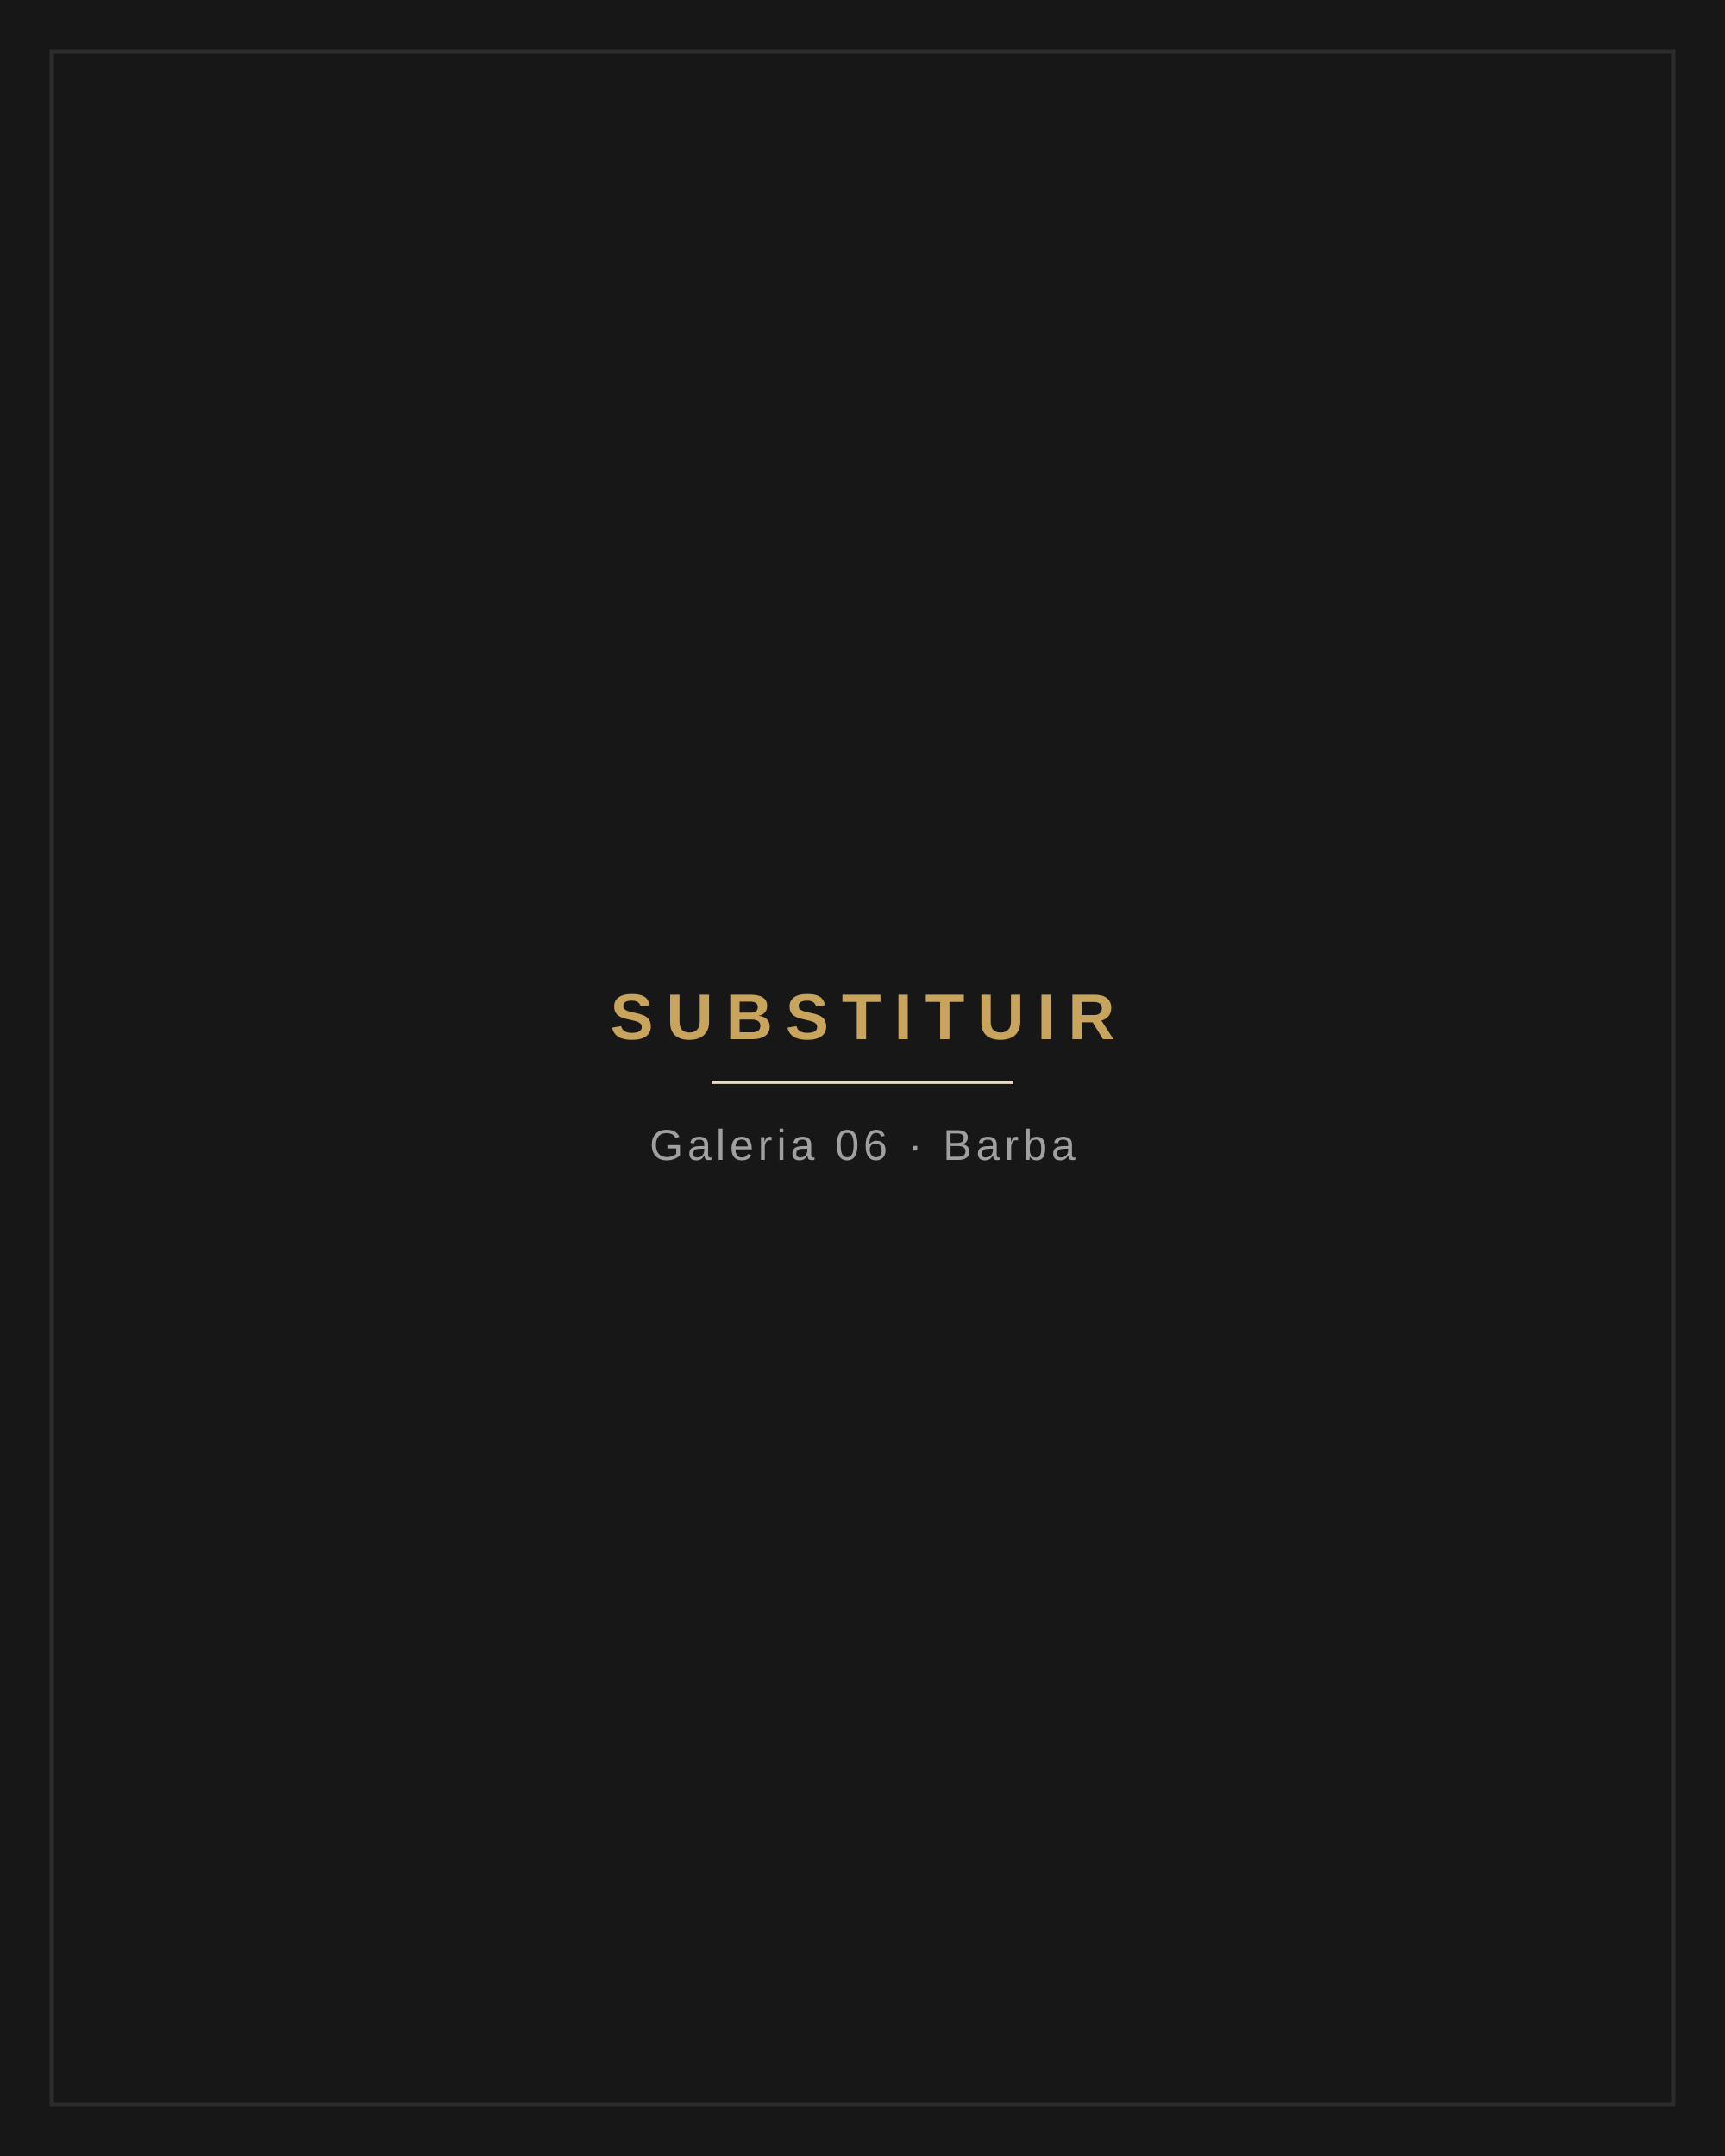
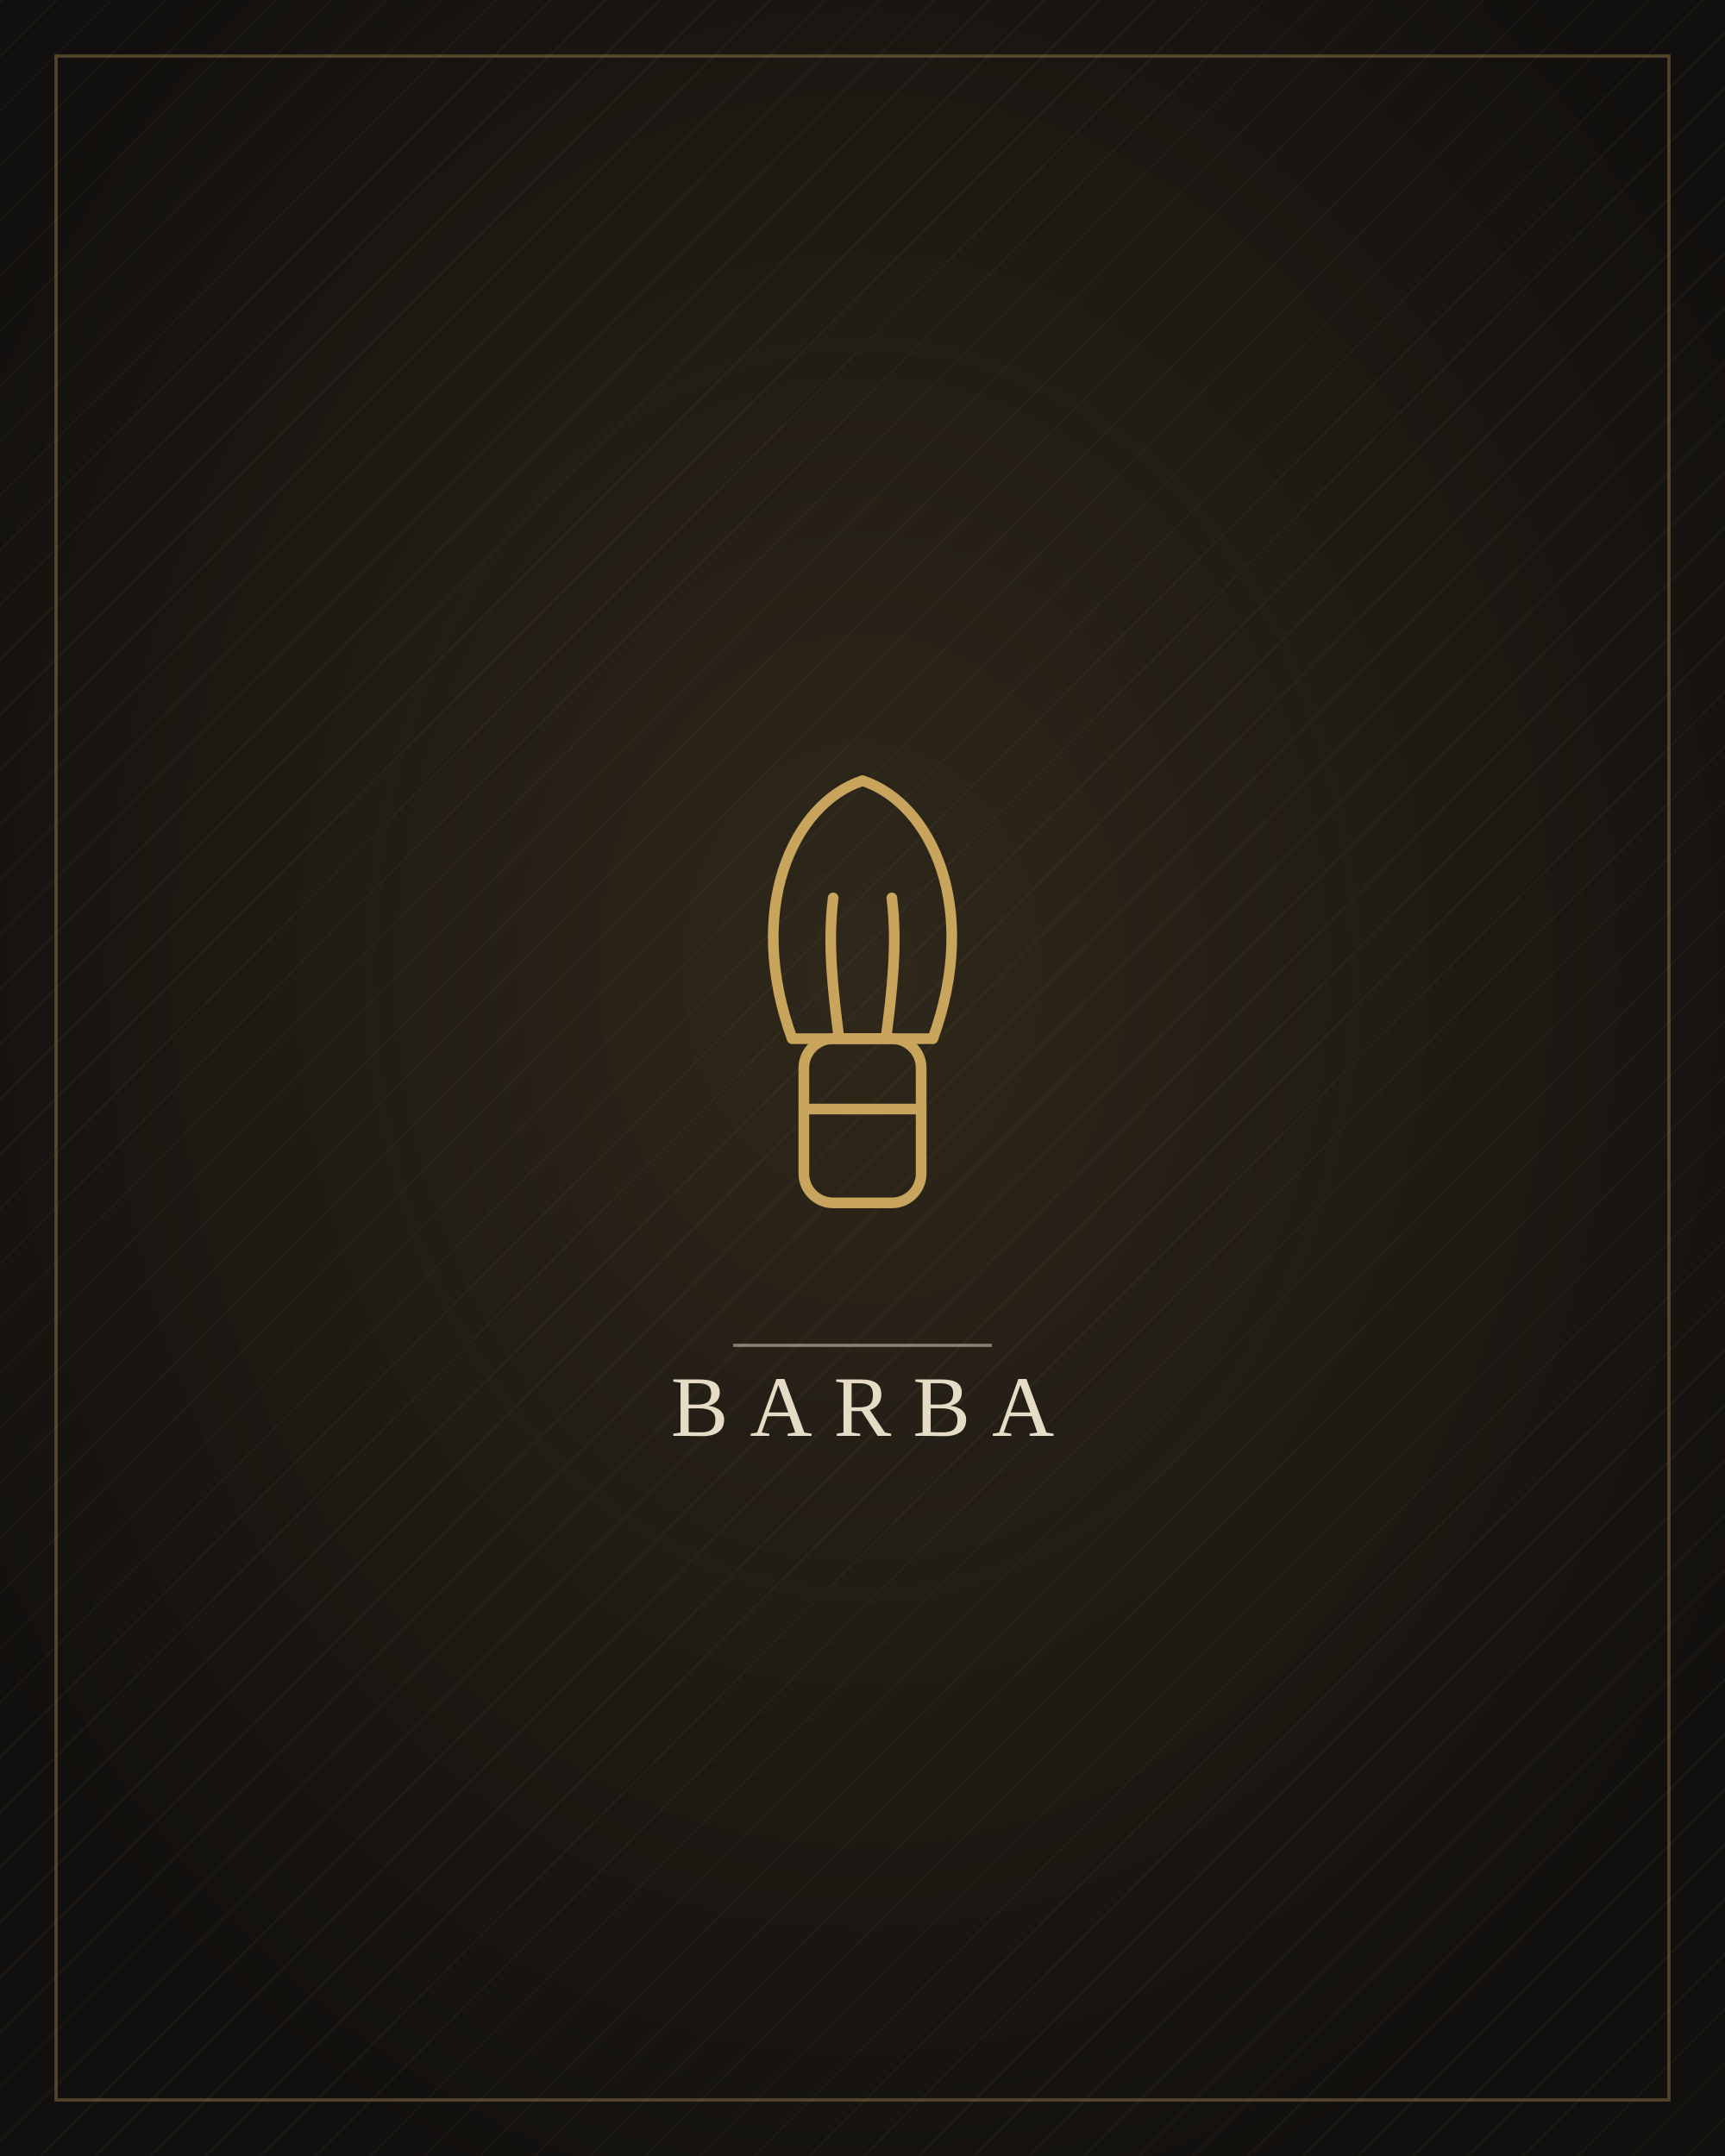
<svg xmlns="http://www.w3.org/2000/svg" width="800" height="1000" viewBox="0 0 800 1000">
-   <rect width="800" height="1000" fill="#171717" />
-   <rect x="24" y="24" width="752" height="952" fill="none" stroke="#2C2C2C" stroke-width="2" />
-   <line x1="330" y1="502" x2="470" y2="502" stroke="#E6DCC6" stroke-width="1.5" />
-   <text x="400" y="482" fill="#C9A45C" font-family="Arial, Helvetica, sans-serif" font-size="30" font-weight="700" letter-spacing="6" text-anchor="middle">SUBSTITUIR</text>
-   <text x="400" y="538" fill="#A0A0A0" font-family="Arial, Helvetica, sans-serif" font-size="20" letter-spacing="2" text-anchor="middle">Galeria 06 · Barba</text>
+   <defs>
+     <pattern id="linhas" width="18" height="18" patternUnits="userSpaceOnUse" patternTransform="rotate(45)">
+       <line x1="0" y1="0" x2="0" y2="18" stroke="#E6DCC6" stroke-opacity=".035" stroke-width="2" />
+     </pattern>
+     <radialGradient id="brilho" cx="50%" cy="45%" r="60%">
+       <stop offset="0" stop-color="#C9A45C" stop-opacity=".16" />
+       <stop offset="1" stop-color="#C9A45C" stop-opacity="0" />
+     </radialGradient>
+   </defs>
+   <rect width="800" height="1000" fill="#12100E" />
+   <rect width="800" height="1000" fill="url(#linhas)" />
+   <rect width="800" height="1000" fill="url(#brilho)" />
+   <rect x="26" y="26" width="748" height="948" fill="none" stroke="#C9A45C" stroke-opacity=".35" stroke-width="1.5" />
+   <g transform="translate(264.0 324.0) scale(2.720)" fill="none" stroke="#C9A45C" stroke-width="1.82" stroke-linecap="round" stroke-linejoin="round">
+     <rect x="40" y="58" width="20" height="28" rx="5" />
+     <path d="M38 58 C30 36 38 18 50 14 C62 18 70 36 62 58 Z" />
+     <path d="M45 34 C44 42 45 50 46 58" />
+     <path d="M55 34 C56 42 55 50 54 58" />
+     <path d="M40 70 H60" />
+   </g>
+   <line x1="340" y1="624" x2="460" y2="624" stroke="#E6DCC6" stroke-opacity=".5" stroke-width="1.5" />
+   <text x="400" y="666" fill="#E6DCC6" font-family="Georgia, 'Times New Roman', serif" font-size="40" letter-spacing="10" text-anchor="middle">BARBA</text>
</svg>
